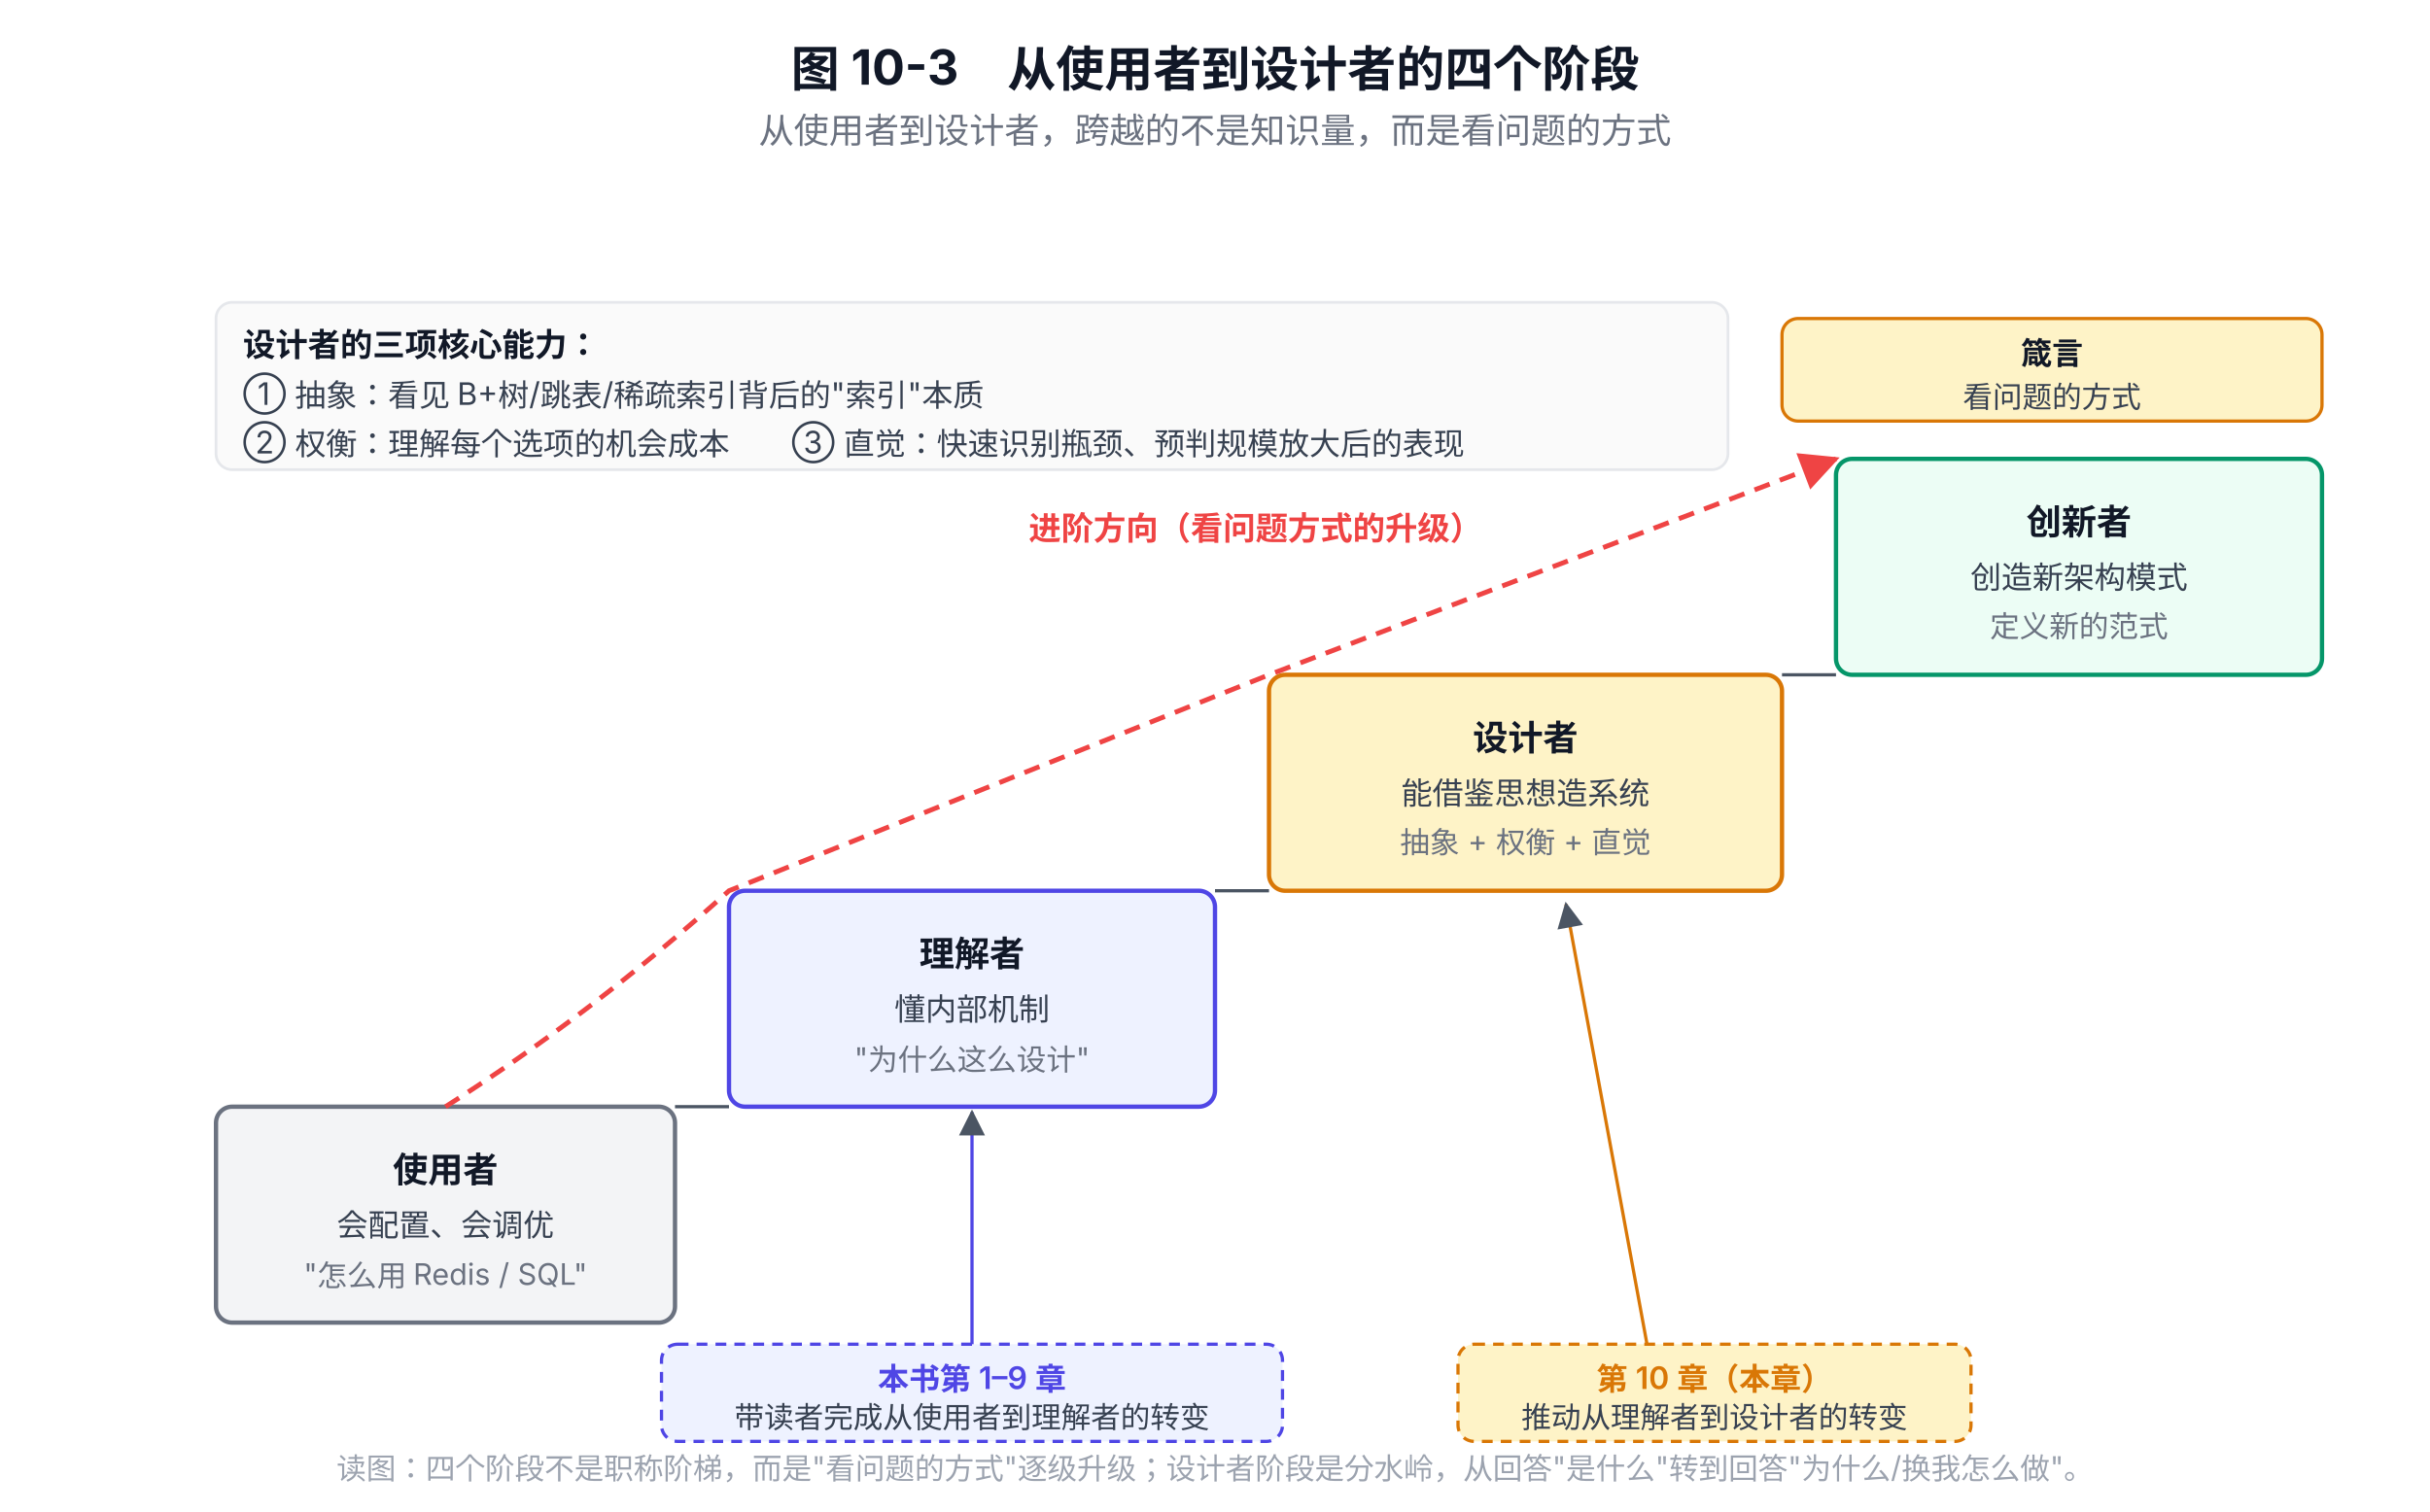
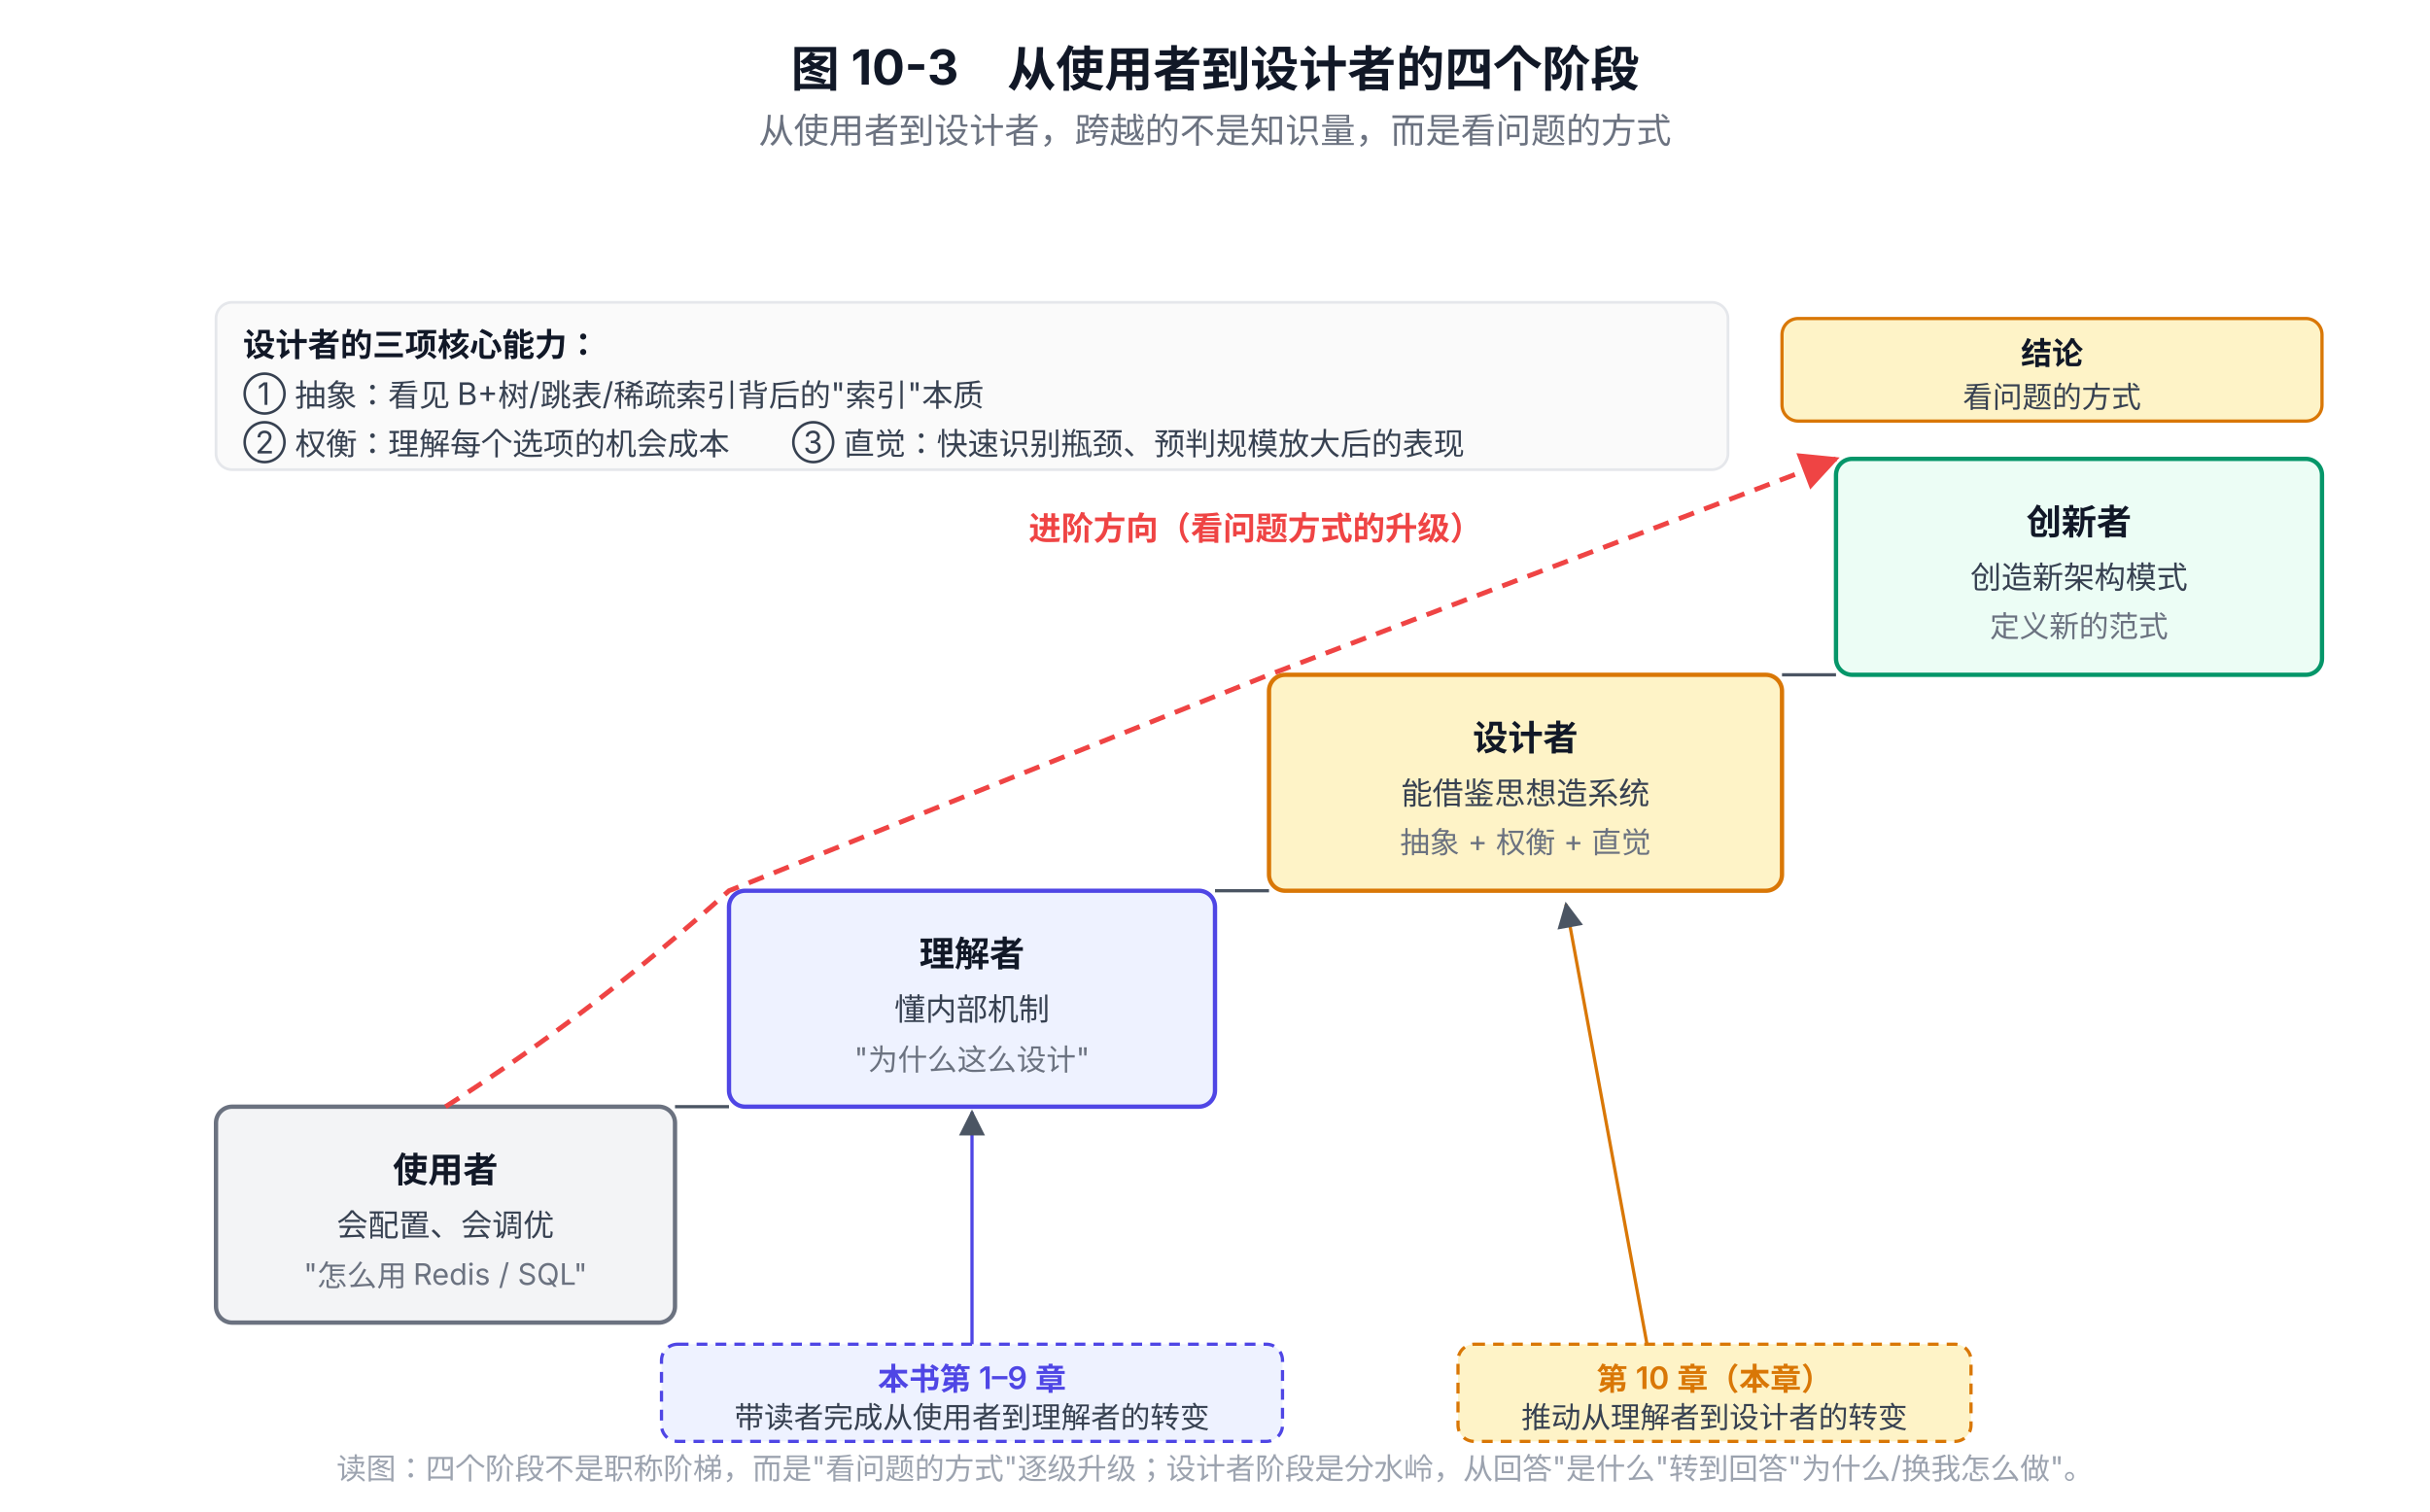
<svg xmlns="http://www.w3.org/2000/svg" viewBox="0 0 900 560" font-family="system-ui, -apple-system, 'PingFang SC', 'Microsoft YaHei', sans-serif">
  <defs>
    <marker id="arrow" viewBox="0 0 10 10" refX="9" refY="5" markerWidth="8" markerHeight="8" orient="auto-start-reverse">
      <path d="M0,0 L10,5 L0,10 z" fill="#EF4444" />
    </marker>
    <marker id="arrowGray" viewBox="0 0 10 10" refX="9" refY="5" markerWidth="8" markerHeight="8" orient="auto-start-reverse">
      <path d="M0,0 L10,5 L0,10 z" fill="#4B5563" />
    </marker>
  </defs>
  <text x="450" y="32" text-anchor="middle" font-size="18" font-weight="700" fill="#111827">图 10-3　从使用者到设计者的四个阶段</text>
  <text x="450" y="53" text-anchor="middle" font-size="13" fill="#6B7280">从使用者到设计者，跨越的不是知识量，而是看问题的方式</text>
  <rect x="80" y="410" width="170" height="80" rx="6" fill="#F3F4F6" stroke="#6B7280" stroke-width="1.6" />
  <text x="165" y="438" text-anchor="middle" font-size="13" font-weight="700" fill="#111827">使用者</text>
  <text x="165" y="458" text-anchor="middle" font-size="11.5" fill="#374151">会配置、会调优</text>
  <text x="165" y="476" text-anchor="middle" font-size="11" fill="#6B7280">"怎么用 Redis / SQL"</text>
  <rect x="270" y="330" width="180" height="80" rx="6" fill="#EEF2FF" stroke="#4F46E5" stroke-width="1.6" />
  <text x="360" y="358" text-anchor="middle" font-size="13" font-weight="700" fill="#111827">理解者</text>
  <text x="360" y="378" text-anchor="middle" font-size="11.5" fill="#374151">懂内部机制</text>
  <text x="360" y="396" text-anchor="middle" font-size="11" fill="#6B7280">"为什么这么设计"</text>
  <rect x="470" y="250" width="190" height="80" rx="6" fill="#FEF3C7" stroke="#D97706" stroke-width="1.6" />
  <text x="565" y="278" text-anchor="middle" font-size="13" font-weight="700" fill="#111827">设计者</text>
  <text x="565" y="298" text-anchor="middle" font-size="11.5" fill="#374151">能借鉴思想造系统</text>
  <text x="565" y="316" text-anchor="middle" font-size="11" fill="#6B7280">抽象 + 权衡 + 直觉</text>
  <rect x="680" y="170" width="180" height="80" rx="6" fill="#ECFDF5" stroke="#059669" stroke-width="1.6" />
  <text x="770" y="198" text-anchor="middle" font-size="13" font-weight="700" fill="#111827">创新者</text>
  <text x="770" y="218" text-anchor="middle" font-size="11.5" fill="#374151">创造新架构模式</text>
  <text x="770" y="236" text-anchor="middle" font-size="11" fill="#6B7280">定义新的范式</text>
  <line x1="250" y1="410" x2="270" y2="410" stroke="#4B5563" stroke-width="1.2" />
  <line x1="450" y1="330" x2="470" y2="330" stroke="#4B5563" stroke-width="1.2" />
  <line x1="660" y1="250" x2="680" y2="250" stroke="#4B5563" stroke-width="1.2" />
  <path d="M 165 410 Q 220 375 270 330 Q 370 290 470 250 Q 575 210 680 170" fill="none" stroke="#EF4444" stroke-width="1.8" stroke-dasharray="6,4" marker-end="url(#arrow)" />
  <text x="465" y="200" text-anchor="middle" font-size="12" font-weight="600" fill="#EF4444">进阶方向（看问题方式的升级）</text>
  <rect x="245" y="498" width="230" height="36" rx="6" fill="#EEF2FF" stroke="#4F46E5" stroke-width="1.2" stroke-dasharray="4,3" />
  <text x="360" y="515" text-anchor="middle" font-size="11.5" font-weight="600" fill="#4F46E5">本书第 1–9 章</text>
  <text x="360" y="529" text-anchor="middle" font-size="11" fill="#374151">带读者完成从使用者到理解者的转变</text>
  <line x1="360" y1="498" x2="360" y2="412" stroke="#4F46E5" stroke-width="1.2" marker-end="url(#arrowGray)" />
  <rect x="540" y="498" width="190" height="36" rx="6" fill="#FEF3C7" stroke="#D97706" stroke-width="1.2" stroke-dasharray="4,3" />
  <text x="635" y="515" text-anchor="middle" font-size="11.5" font-weight="600" fill="#D97706">第 10 章（本章）</text>
  <text x="635" y="529" text-anchor="middle" font-size="11" fill="#374151">推动从理解者到设计者的转变</text>
  <line x1="610" y1="498" x2="580" y2="335" stroke="#D97706" stroke-width="1.2" marker-end="url(#arrowGray)" />
  <rect x="80" y="112" width="560" height="62" rx="6" fill="#FAFAFA" stroke="#E5E7EB" stroke-width="1" />
  <text x="90" y="132" font-size="12" font-weight="700" fill="#111827">设计者的三项核心能力：</text>
  <text x="90" y="150" font-size="11.5" fill="#374151">① 抽象：看见 B+树/跳表/稀疏索引背后的"索引"本质</text>
  <text x="90" y="168" font-size="11.5" fill="#374151">② 权衡：理解每个选项的机会成本　　③ 直觉：快速识别瓶颈、预判规模放大后的表现</text>
  <rect x="660" y="118" width="200" height="38" rx="6" fill="#FEF3C7" stroke="#D97706" stroke-width="1.2" />
-   <text x="760" y="135" text-anchor="middle" font-size="11.5" font-weight="700" fill="#111827">箴言</text>
+   <text x="760" y="135" text-anchor="middle" font-size="11.5" font-weight="700" fill="#111827">结论</text>
  <text x="760" y="151" text-anchor="middle" font-size="11" fill="#374151">看问题的方式</text>
  <text x="450" y="548" text-anchor="middle" font-size="11" fill="#9CA3AF">读图：四个阶段不是职称阶梯，而是"看问题的方式"逐级升级；设计者阶段是分水岭，从回答"是什么"转到回答"为什么/换我怎么做"。</text>
</svg>
